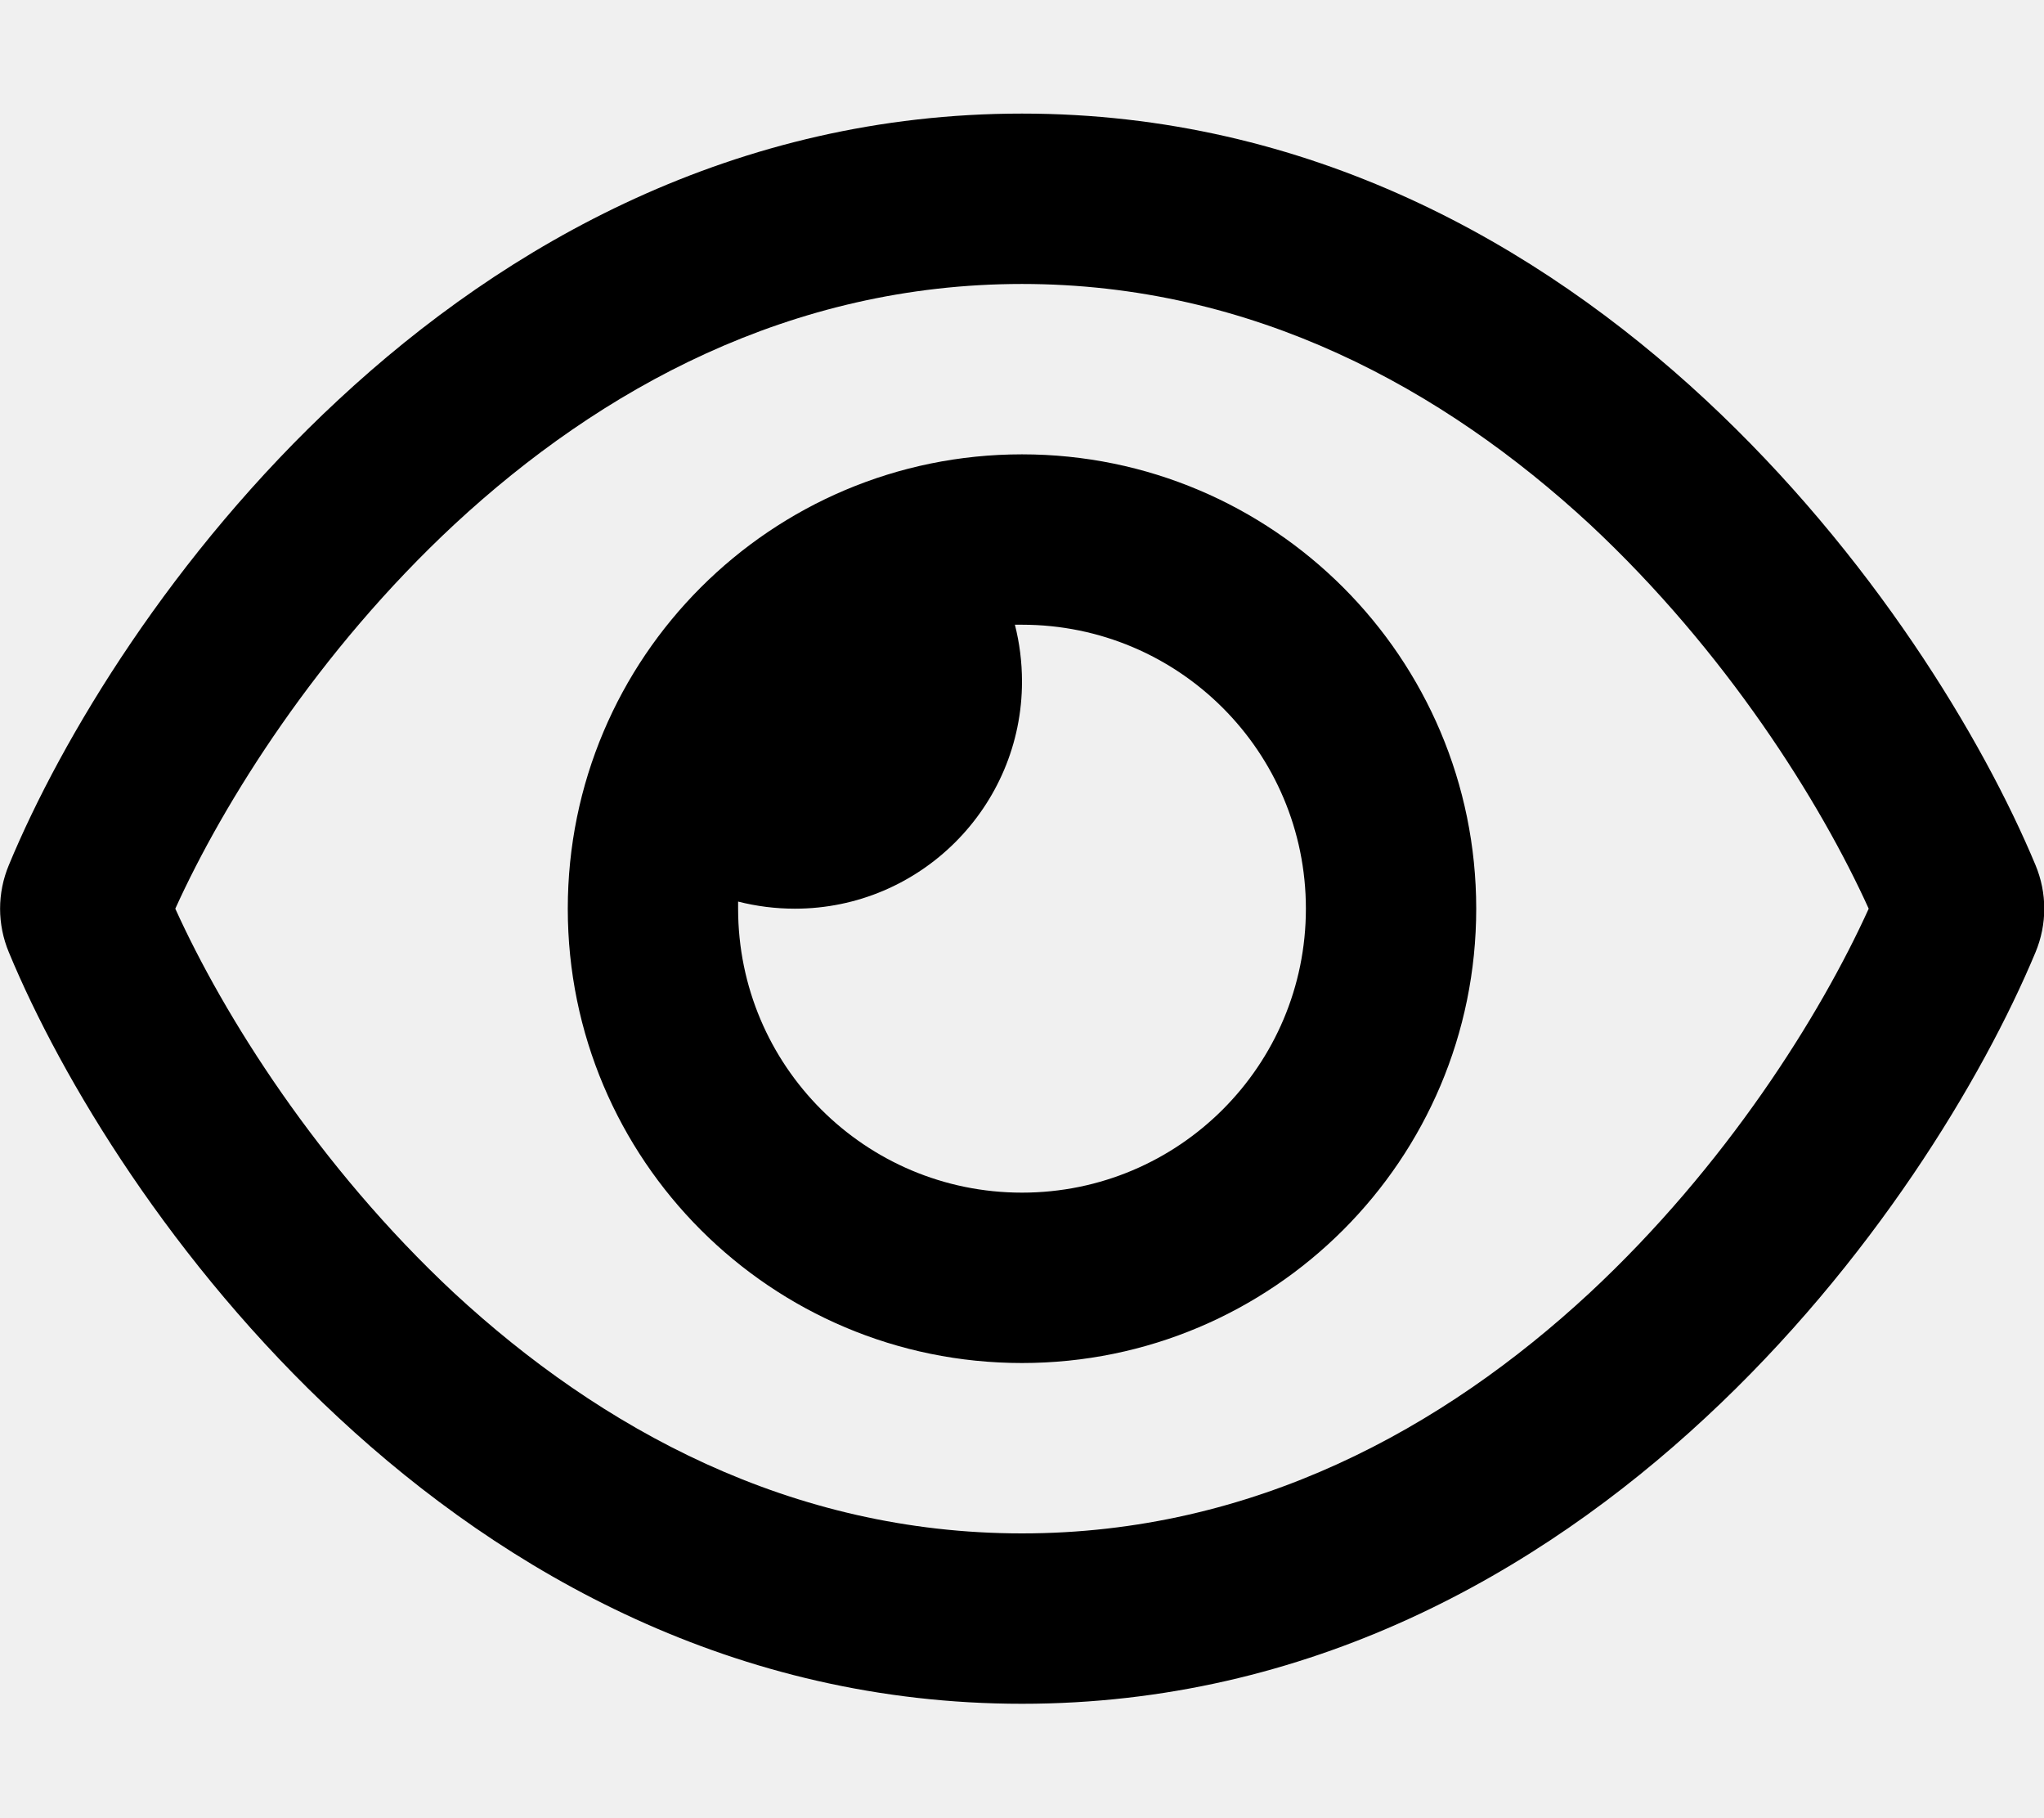
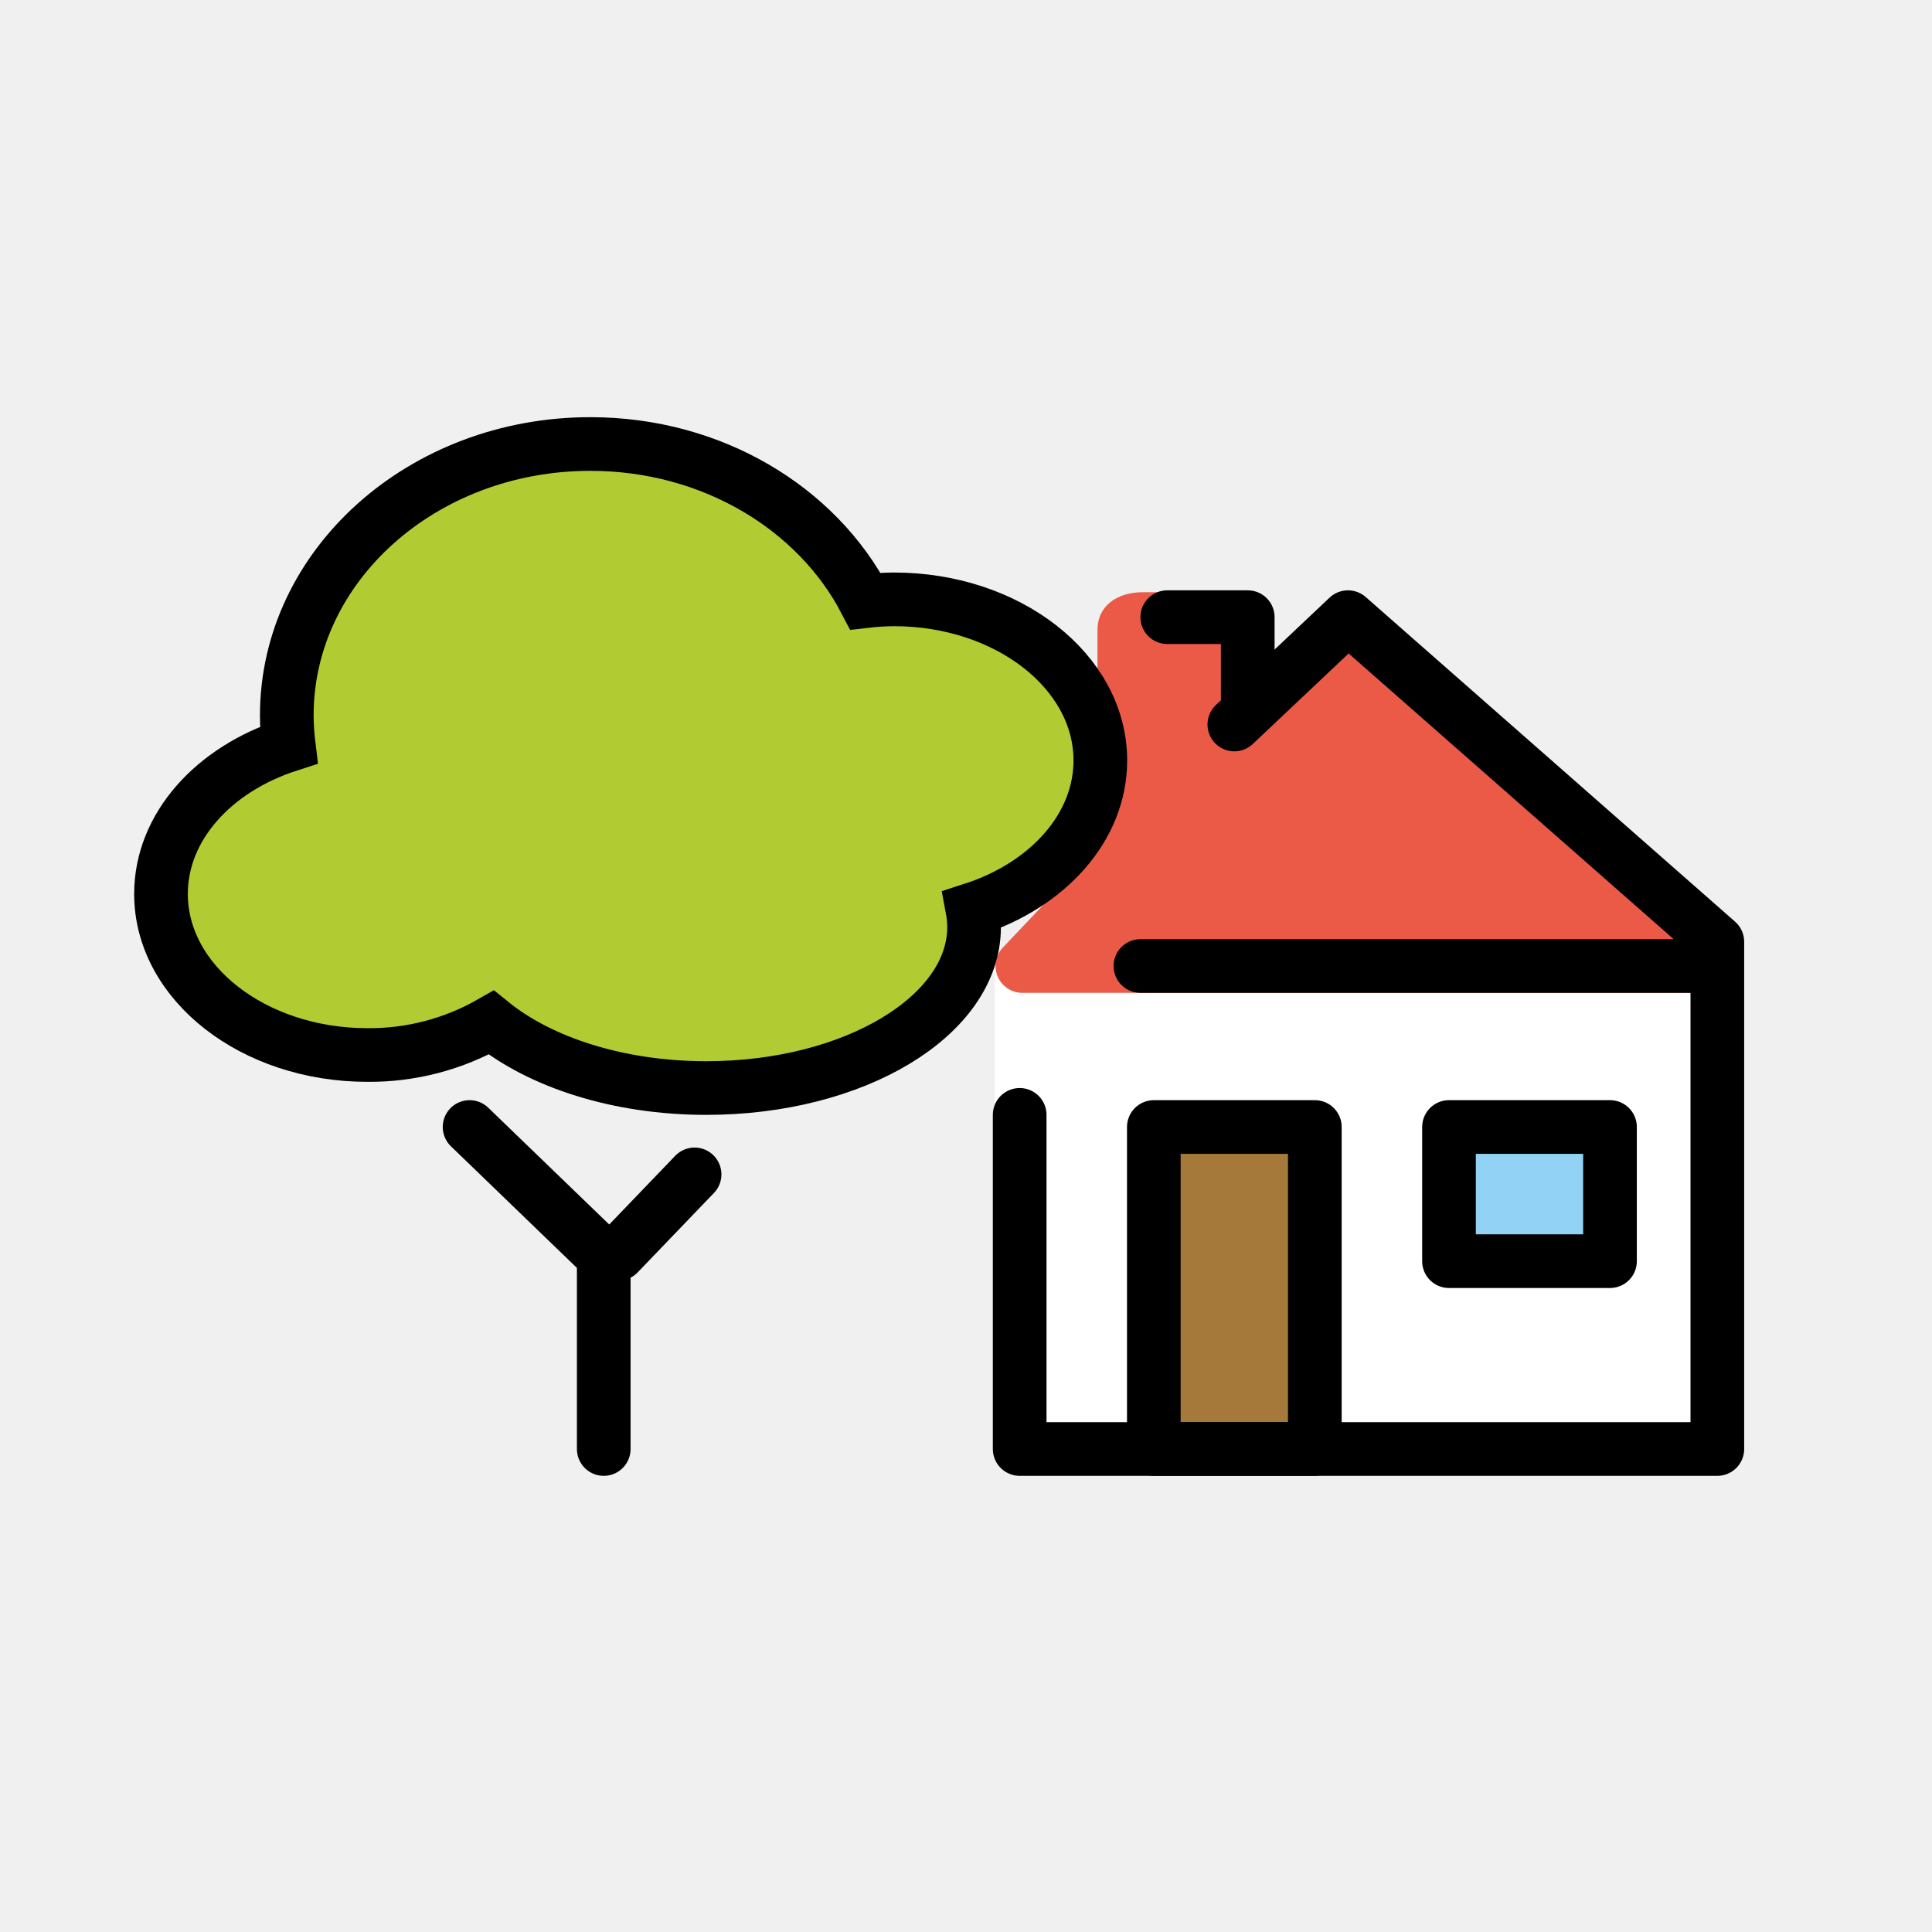
- <svg xmlns="http://www.w3.org/2000/svg" viewBox="0 0 576 512">
-   <path d="M288 80c-65.2 0-118.8 29.6-159.9 67.7C89.6 183.5 63 226 49.4 256c13.6 30 40.2 72.5 78.6 108.3C169.2 402.4 222.8 432 288 432s118.8-29.6 159.9-67.7C486.4 328.5 513 286 526.6 256c-13.6-30-40.2-72.5-78.6-108.3C406.8 109.6 353.2 80 288 80zM95.4 112.6C142.5 68.8 207.2 32 288 32s145.5 36.8 192.6 80.6c46.8 43.5 78.1 95.4 93 131.1c3.3 7.9 3.3 16.7 0 24.6c-14.9 35.7-46.2 87.7-93 131.1C433.5 443.2 368.8 480 288 480s-145.5-36.8-192.6-80.6C48.6 356 17.3 304 2.5 268.3c-3.3-7.9-3.3-16.7 0-24.6C17.3 208 48.6 156 95.4 112.6zM288 336c44.2 0 80-35.8 80-80s-35.8-80-80-80c-.7 0-1.3 0-2 0c1.3 5.1 2 10.5 2 16c0 35.3-28.7 64-64 64c-5.5 0-10.9-.7-16-2c0 .7 0 1.3 0 2c0 44.2 35.8 80 80 80zm0-208a128 128 0 1 1 0 256 128 128 0 1 1 0-256z" />
+ <svg xmlns="http://www.w3.org/2000/svg" id="emoji" viewBox="0 0 72 72" version="1.1">
+   <g id="color">
+     <rect x="37.075" y="36.053" width="26.884" height="18.114" fill="#FFFFFF" />
+     <polygon fill="#EA5A47" stroke="#EA5A47" stroke-linecap="round" stroke-linejoin="round" stroke-miterlimit="10" stroke-width="2" points="50.235,23.2 38.1,36 63.5,36" />
+     <path fill="#EA5A47" d="M47.3,26l-6.4,6.059v-8.573c0-0.931,0.755-1.416,1.686-1.416h3.028 c0.931,0,1.686,0.485,1.686,1.416C47.3,23.486,47.3,26,47.3,26z" />
+     <rect x="43" y="42" width="6" height="12" fill="#A57939" />
+     <rect x="54" y="42" width="6" height="5" fill="#92D3F5" />
+     <path fill="#B1CC33" d="M41.006,28.339c0-3.312-3.445-6.003-7.694-6.003c-0.355,0.003-0.71,0.025-1.062,0.066 c-1.8-3.455-5.707-5.855-10.25-5.855c-6.248,0-11.312,4.529-11.312,10.114c0.001,0.369,0.025,0.738,0.07,1.104 C7.966,28.666,6,30.81,6,33.314c0,3.312,3.445,6.003,7.694,6.003c1.615,0.014,3.206-0.402,4.614-1.207 c1.818,1.477,4.726,2.438,8.015,2.438c5.511,0,9.978-2.688,9.978-6.003c-0.001-0.219-0.021-0.438-0.061-0.653 C39.036,32.99,41.006,30.845,41.006,28.339z" />
+   </g>
+   <g id="hair" />
+   <g id="skin" />
+   <g id="skin-shadow" />
+   <g id="line">
+     <polyline fill="none" stroke="#000000" stroke-linecap="round" stroke-linejoin="round" stroke-miterlimit="10" stroke-width="2" points="46,27 50.235,23 64,35.098 64,54 38,54 38,41.548" />
+     <rect x="43" y="42" width="6" height="12" fill="none" stroke="#000000" stroke-linecap="round" stroke-linejoin="round" stroke-miterlimit="10" stroke-width="2" />
+     <rect x="54" y="42" width="6" height="5" fill="none" stroke="#000000" stroke-linecap="round" stroke-linejoin="round" stroke-miterlimit="10" stroke-width="2" />
+     <polyline fill="none" stroke="#000000" stroke-linecap="round" stroke-linejoin="round" stroke-miterlimit="10" stroke-width="2" points="43.5,23 46.5,23 46.5,26" />
+     <path fill="none" stroke="#000000" stroke-miterlimit="10" stroke-width="2" d="M31.245,39.34" />
+     <polyline fill="none" stroke="#000000" stroke-linecap="round" stroke-linejoin="round" stroke-width="2" points="22.5,54 22.5,46.827 17.5,42" />
+     <line x1="23.041" x2="25.885" y1="46.727" y2="43.766" fill="none" stroke="#000000" stroke-linecap="round" stroke-linejoin="round" stroke-width="2" />
+     <path fill="none" stroke="#000000" stroke-linecap="round" stroke-miterlimit="10" stroke-width="2" d="M41.006,28.339 c0-3.312-3.445-6.003-7.694-6.003c-0.355,0.003-0.71,0.025-1.062,0.066c-1.8-3.455-5.707-5.855-10.25-5.855 c-6.248,0-11.312,4.529-11.312,10.114c0.001,0.369,0.025,0.738,0.07,1.104C7.966,28.666,6,30.81,6,33.314 c0,3.312,3.445,6.003,7.694,6.003c1.615,0.014,3.206-0.402,4.614-1.207c1.818,1.477,4.726,2.438,8.015,2.438 c5.511,0,9.978-2.688,9.978-6.003c-0.001-0.219-0.021-0.438-0.061-0.653 C39.036,32.99,41.006,30.845,41.006,28.339z" />
+     <line x1="63.5" x2="42.5" y1="36" y2="36" fill="none" stroke="#000000" stroke-linecap="round" stroke-linejoin="round" stroke-miterlimit="10" stroke-width="2" />
+   </g>
</svg>
